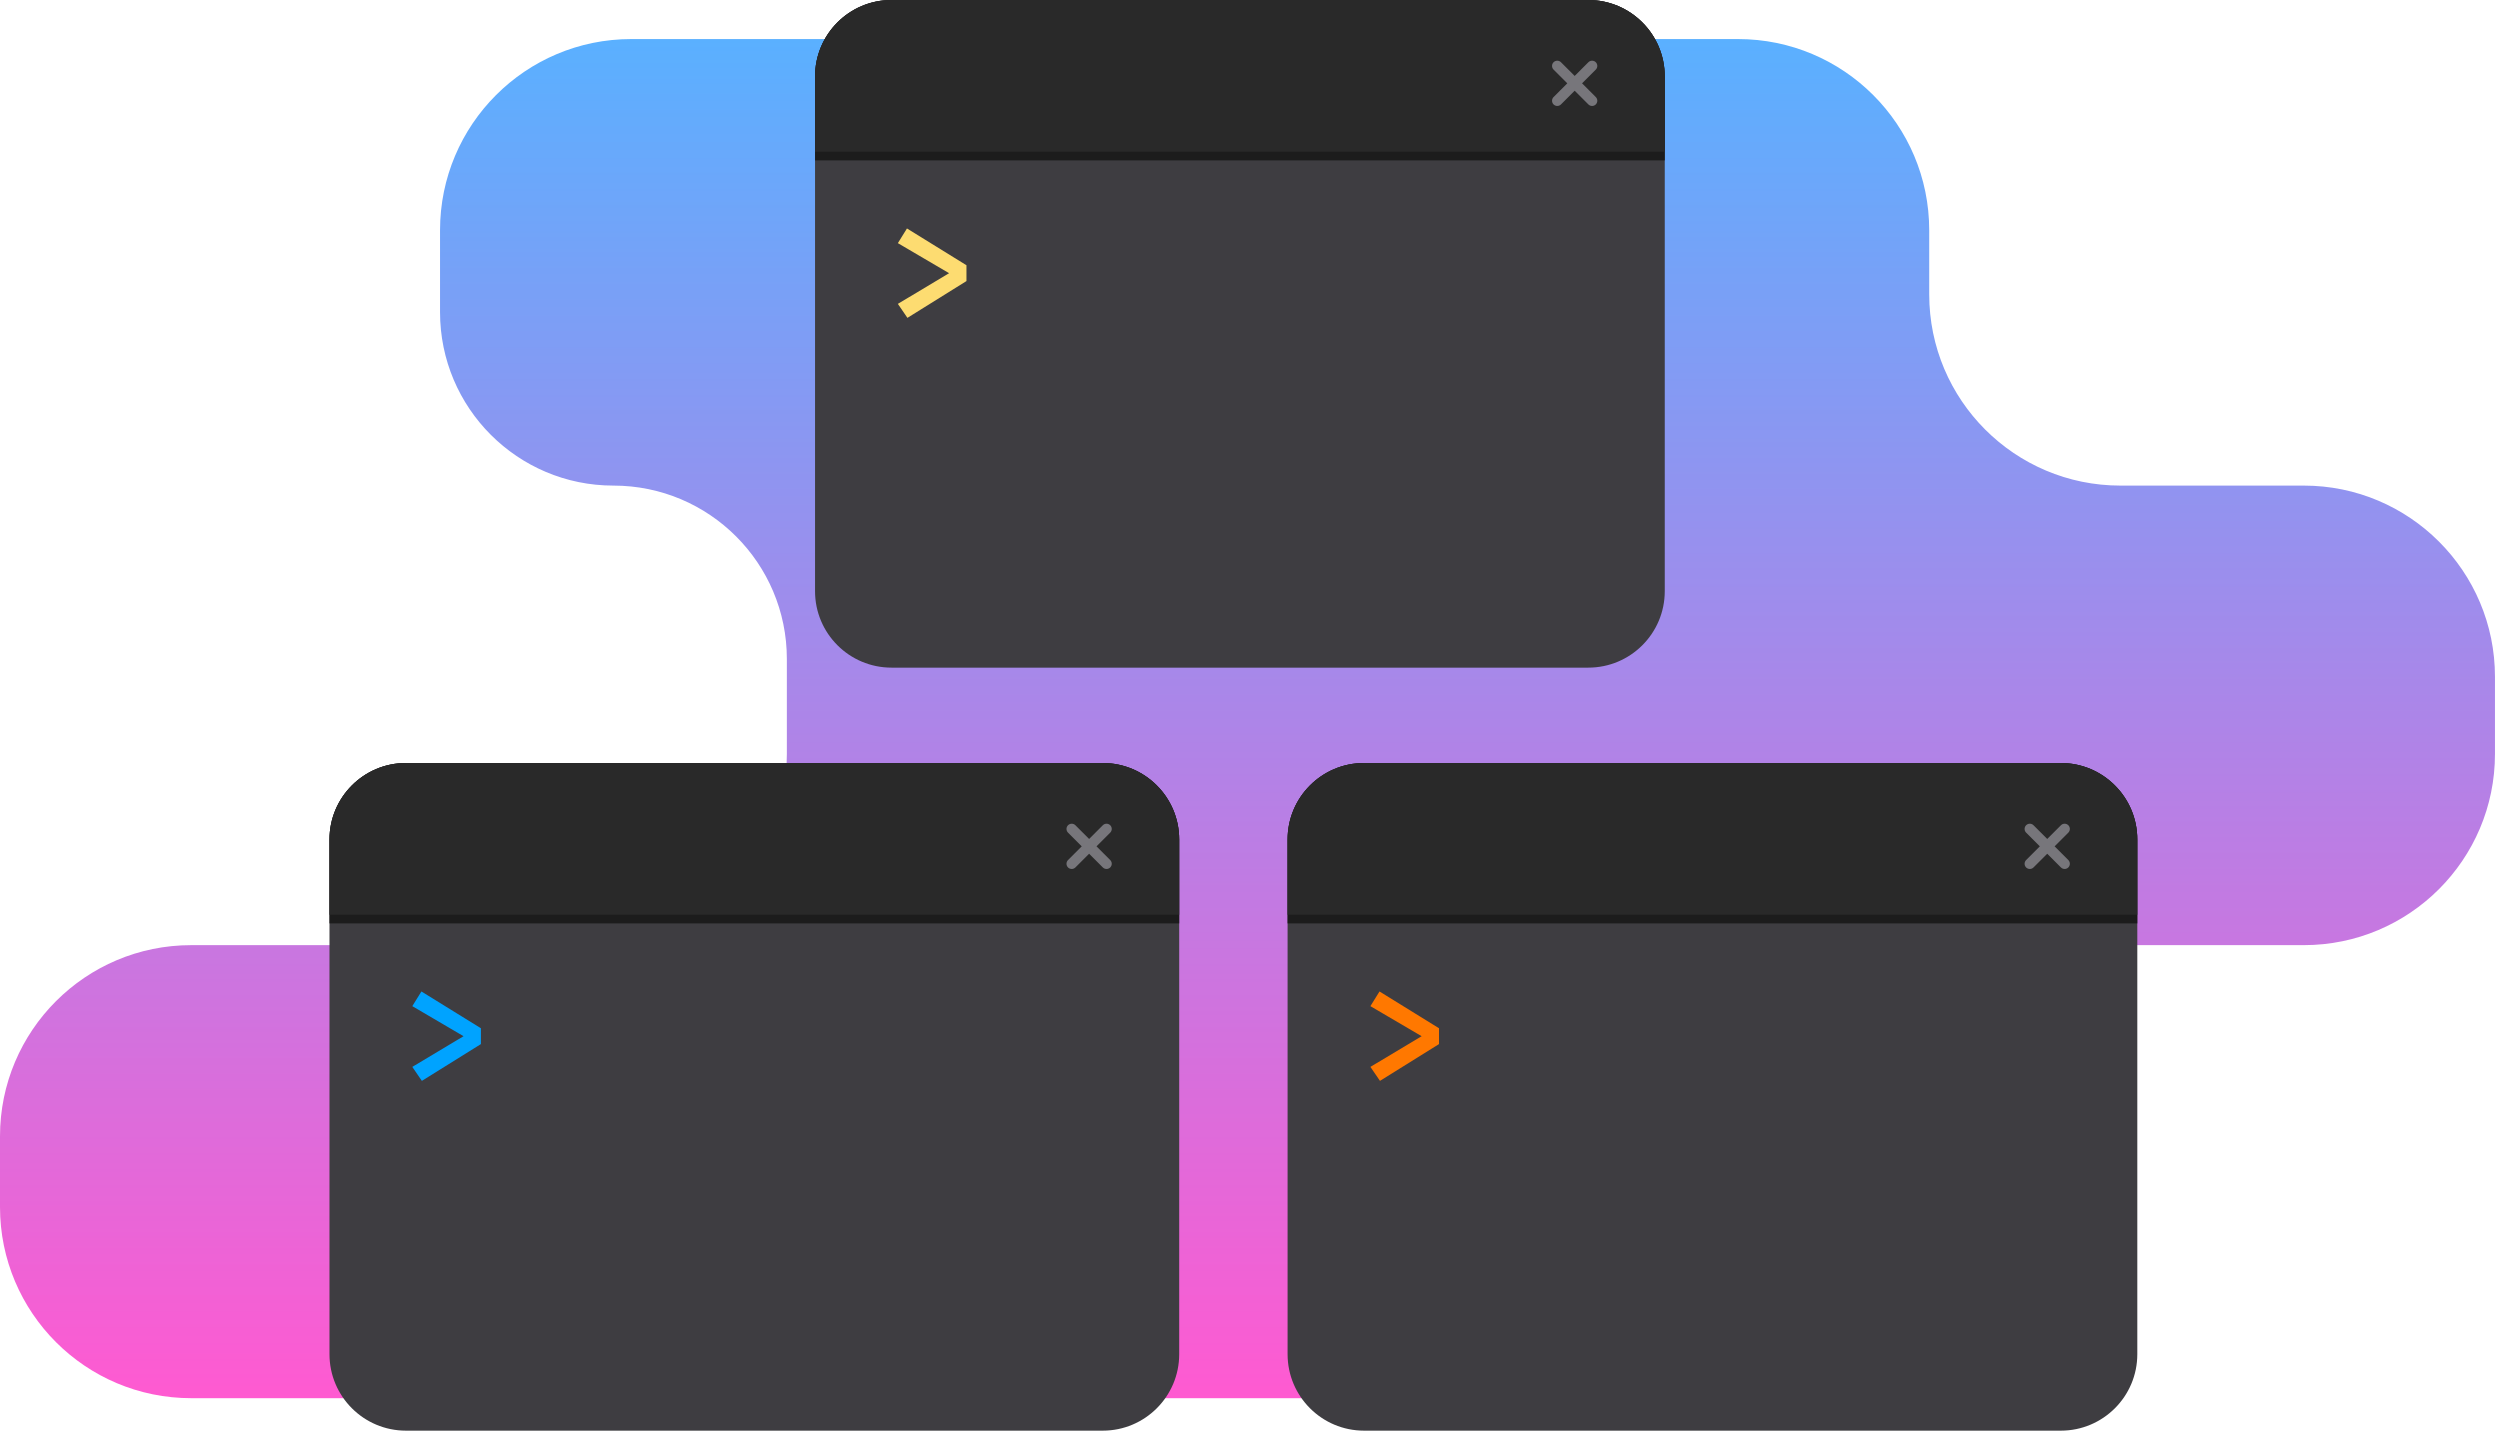
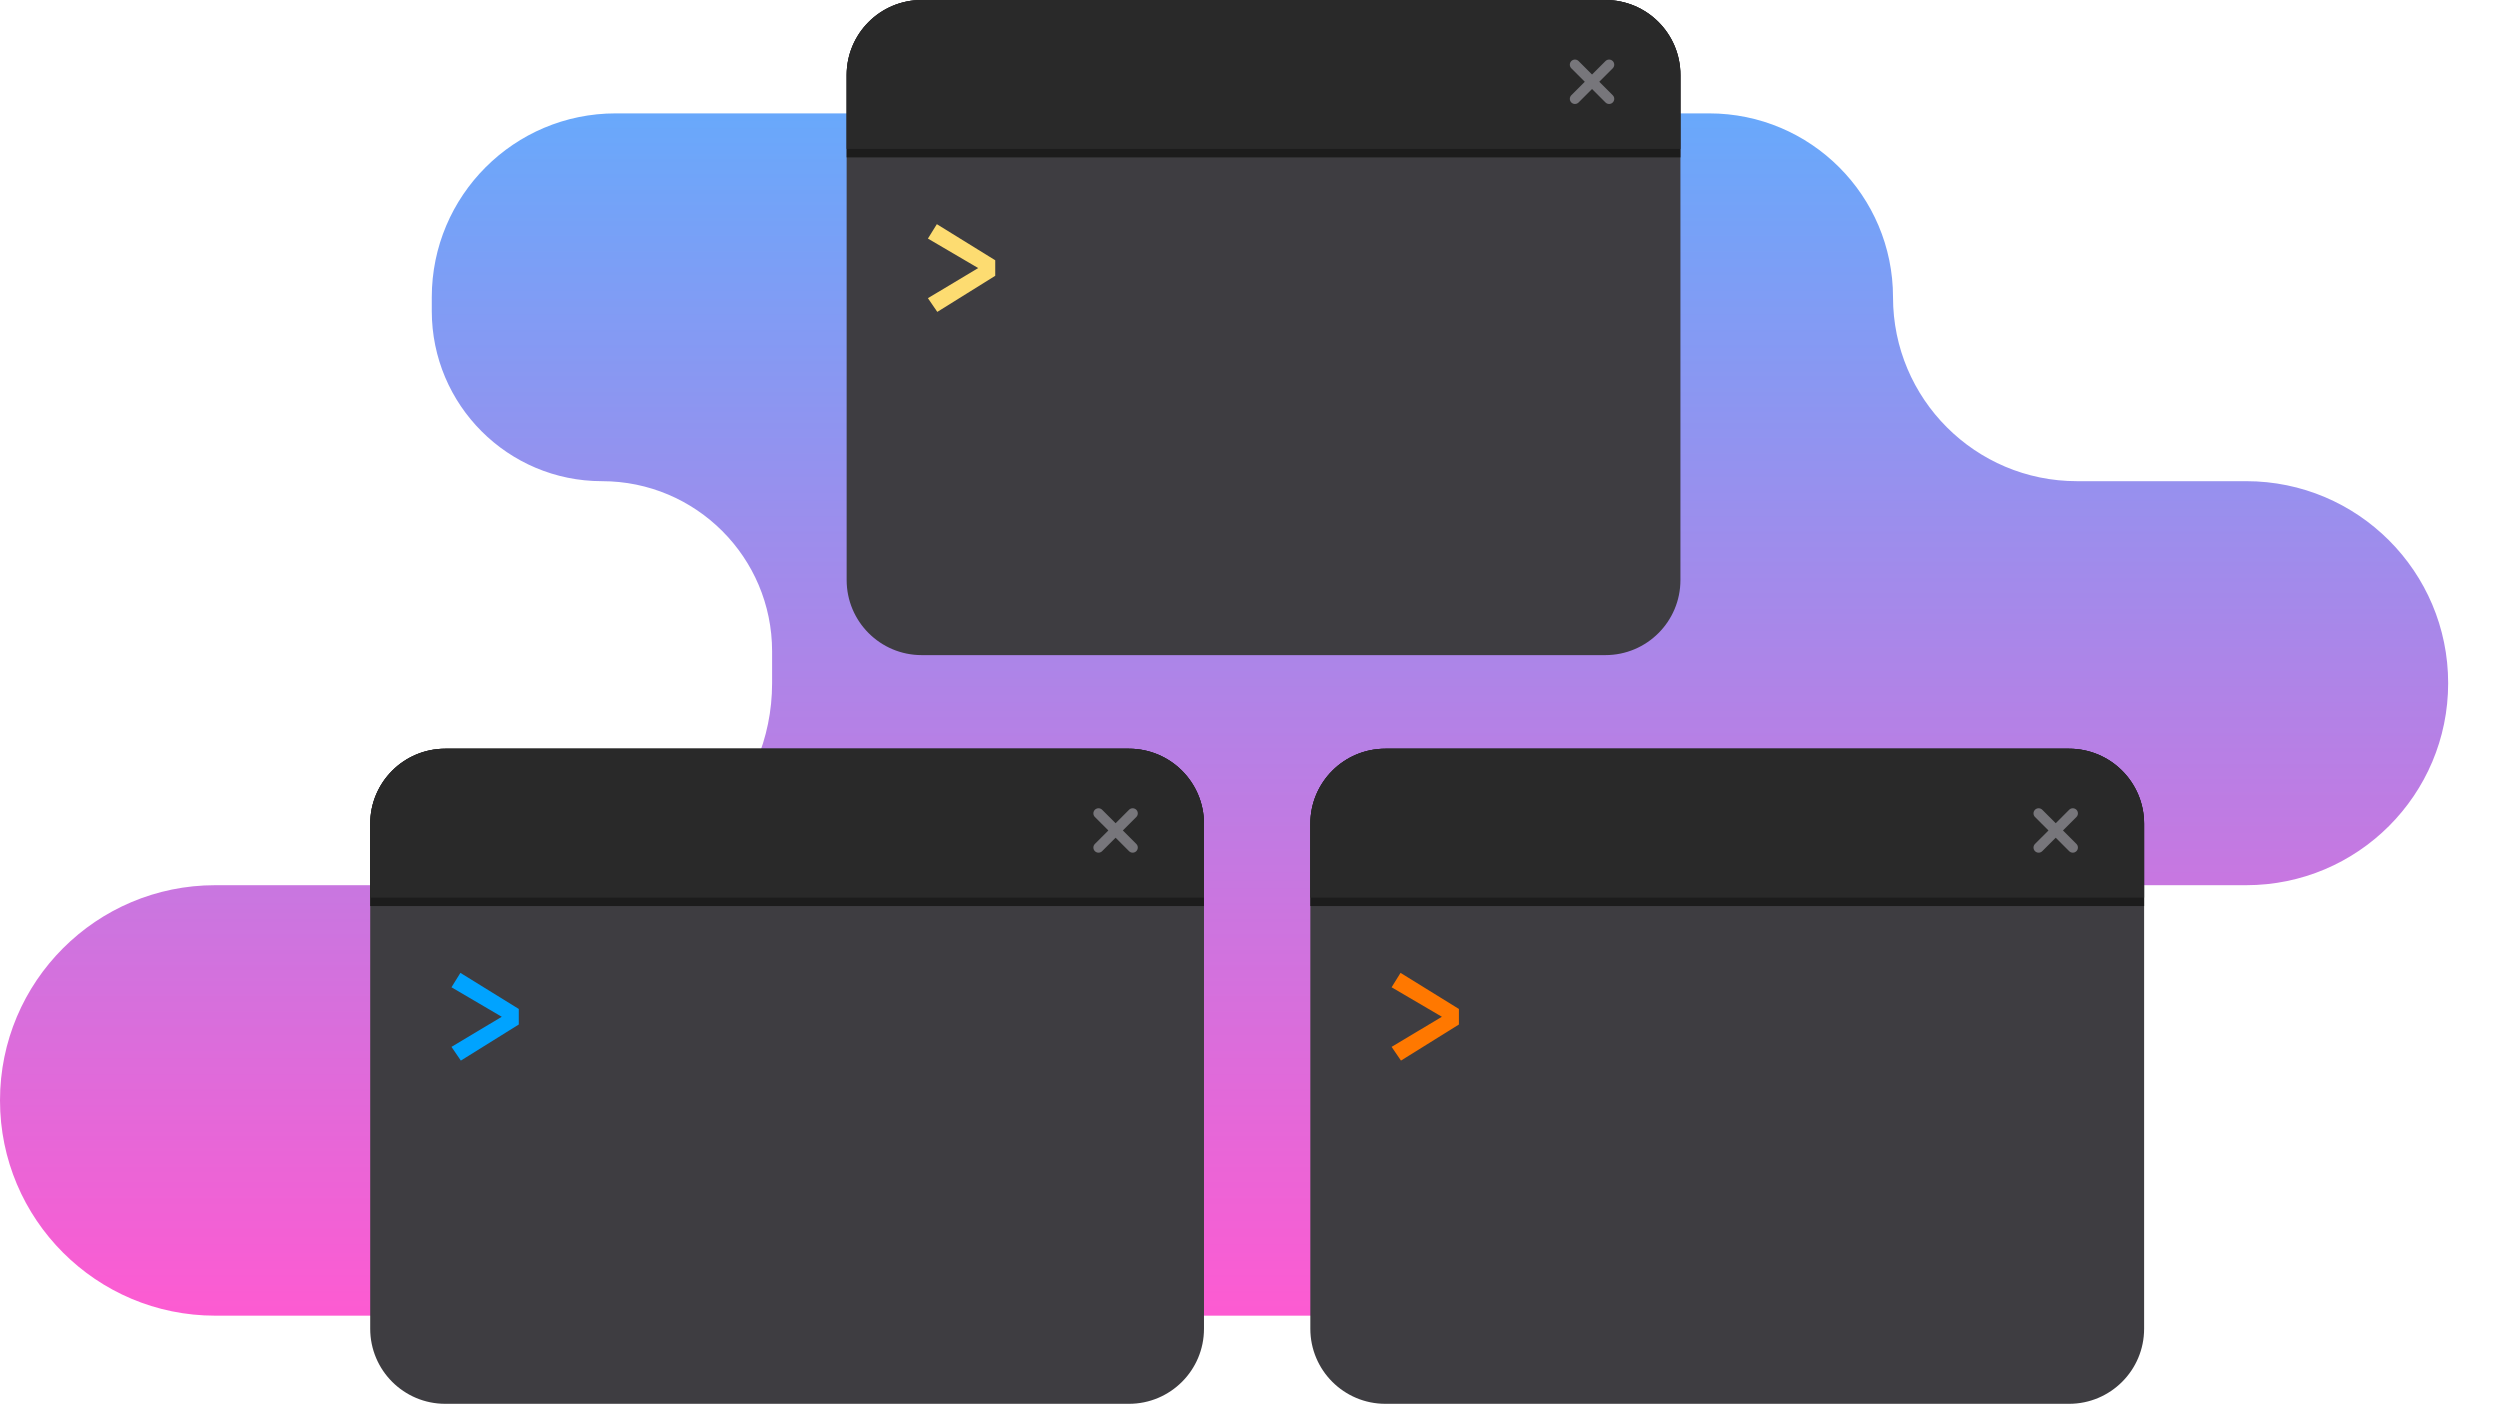
- <svg xmlns="http://www.w3.org/2000/svg" width="523" height="300" viewBox="0 0 523 300" fill="none">
-   <path d="M363.592 8.172H132.055C109.964 8.172 92.055 26.08 92.055 48.172V65.309C92.055 85.345 108.297 101.587 128.333 101.587C148.369 101.587 164.611 117.829 164.611 137.865V157.724C164.611 179.815 146.702 197.724 124.611 197.724H40C17.909 197.724 0 215.632 0 237.724V252.5C0 274.591 17.909 292.5 40 292.5H326.86C348.952 292.5 366.86 274.591 366.86 252.5V237.724C366.86 215.632 384.769 197.724 406.86 197.724H481.948C504.04 197.724 521.948 179.815 521.948 157.724V141.587C521.948 119.496 504.04 101.587 481.948 101.587H443.592C421.5 101.587 403.592 83.679 403.592 61.587V48.172C403.592 26.08 385.683 8.172 363.592 8.172Z" fill="url(#paint0_linear_33_641)" />
-   <rect x="68.928" y="159.623" width="177.762" height="139.67" rx="16" fill="#3E3D41" />
-   <path d="M88.158 207.415L100.606 215.111V218.423L88.254 226.119L86.254 223.191L96.974 216.775L86.254 210.487L88.158 207.415Z" fill="#00A3FF" />
-   <path d="M68.928 175.623C68.928 166.786 76.091 159.623 84.928 159.623H230.69C239.526 159.623 246.69 166.786 246.69 175.623V193.18H68.928V175.623Z" fill="#1C1C1C" />
-   <path d="M68.928 175.623C68.928 166.786 76.091 159.623 84.928 159.623H230.69C239.526 159.623 246.69 166.786 246.69 175.623V191.366H68.928V175.623Z" fill="#292929" />
-   <path d="M224.198 172.321C223.91 172.322 223.633 172.436 223.429 172.64C223.224 172.845 223.109 173.123 223.109 173.413C223.109 173.703 223.224 173.981 223.429 174.186L226.299 177.055L223.429 179.925C223.224 180.13 223.109 180.408 223.109 180.697C223.109 180.987 223.224 181.265 223.429 181.47C223.634 181.675 223.912 181.79 224.202 181.79C224.492 181.79 224.77 181.675 224.974 181.47L227.844 178.601L230.714 181.47C230.919 181.675 231.197 181.79 231.486 181.79C231.776 181.79 232.054 181.675 232.259 181.47C232.464 181.265 232.579 180.987 232.579 180.697C232.579 180.408 232.464 180.13 232.259 179.925L229.389 177.055L232.259 174.186C232.464 173.981 232.579 173.703 232.579 173.413C232.579 173.123 232.464 172.845 232.259 172.64C232.157 172.538 232.036 172.457 231.902 172.402C231.769 172.347 231.626 172.319 231.482 172.32C231.194 172.321 230.917 172.436 230.714 172.64L227.844 175.51L224.974 172.64C224.872 172.538 224.751 172.457 224.618 172.402C224.484 172.347 224.342 172.319 224.197 172.32L224.198 172.321Z" fill="#77767B" />
-   <rect x="269.363" y="159.623" width="177.762" height="139.67" rx="16" fill="#3E3D41" />
-   <path d="M269.363 175.623C269.363 166.786 276.527 159.623 285.363 159.623H431.125C439.961 159.623 447.125 166.786 447.125 175.623V193.18H269.363V175.623Z" fill="#1C1C1C" />
-   <path d="M269.363 175.623C269.363 166.786 276.527 159.623 285.363 159.623H431.125C439.961 159.623 447.125 166.786 447.125 175.623V191.366H269.363V175.623Z" fill="#292929" />
-   <path d="M424.633 172.321C424.345 172.322 424.069 172.436 423.864 172.64C423.659 172.845 423.544 173.123 423.544 173.413C423.544 173.703 423.659 173.981 423.864 174.186L426.734 177.055L423.864 179.925C423.659 180.13 423.544 180.408 423.544 180.697C423.544 180.987 423.659 181.265 423.864 181.47C424.069 181.675 424.347 181.79 424.637 181.79C424.927 181.79 425.205 181.675 425.41 181.47L428.279 178.601L431.149 181.47C431.354 181.675 431.632 181.79 431.922 181.79C432.211 181.79 432.489 181.675 432.694 181.47C432.899 181.265 433.014 180.987 433.014 180.697C433.014 180.408 432.899 180.13 432.694 179.925L429.825 177.055L432.694 174.186C432.899 173.981 433.014 173.703 433.014 173.413C433.014 173.123 432.899 172.845 432.694 172.64C432.592 172.538 432.471 172.457 432.338 172.402C432.204 172.347 432.061 172.319 431.917 172.32C431.629 172.321 431.353 172.436 431.149 172.64L428.279 175.51L425.41 172.64C425.308 172.538 425.187 172.457 425.053 172.402C424.92 172.347 424.777 172.319 424.633 172.32L424.633 172.321Z" fill="#77767B" />
-   <path d="M288.593 207.415L301.041 215.111V218.423L288.689 226.119L286.689 223.191L297.409 216.775L286.689 210.487L288.593 207.415Z" fill="#FF7800" />
-   <rect x="170.506" width="177.762" height="139.67" rx="16" fill="#3E3D41" />
-   <path d="M170.506 16C170.506 7.163 177.67 0 186.506 0H332.268C341.104 0 348.268 7.163 348.268 16V33.557H170.506V16Z" fill="#1C1C1C" />
-   <path d="M170.506 16C170.506 7.163 177.67 0 186.506 0H332.268C341.104 0 348.268 7.163 348.268 16V31.743H170.506V16Z" fill="#292929" />
-   <path d="M325.776 12.698C325.488 12.699 325.211 12.814 325.007 13.017C324.802 13.222 324.687 13.5 324.687 13.79C324.687 14.08 324.802 14.358 325.007 14.563L327.877 17.432L325.007 20.302C324.802 20.507 324.687 20.785 324.687 21.075C324.687 21.365 324.802 21.642 325.007 21.848C325.212 22.052 325.49 22.168 325.78 22.168C326.07 22.168 326.348 22.052 326.553 21.848L329.422 18.978L332.292 21.848C332.497 22.052 332.775 22.168 333.064 22.168C333.354 22.168 333.632 22.052 333.837 21.848C334.042 21.642 334.157 21.365 334.157 21.075C334.157 20.785 334.042 20.507 333.837 20.302L330.968 17.432L333.837 14.563C334.042 14.358 334.157 14.08 334.157 13.79C334.157 13.5 334.042 13.222 333.837 13.017C333.735 12.915 333.614 12.835 333.481 12.78C333.347 12.725 333.204 12.697 333.06 12.697C332.772 12.698 332.496 12.814 332.292 13.017L329.422 15.887L326.553 13.017C326.451 12.915 326.329 12.835 326.196 12.78C326.063 12.725 325.92 12.697 325.775 12.697L325.776 12.698Z" fill="#77767B" />
-   <path d="M189.736 47.793L202.184 55.489V58.801L189.832 66.497L187.832 63.569L198.552 57.153L187.832 50.865L189.736 47.793Z" fill="#FDDC71" />
+ <svg xmlns="http://www.w3.org/2000/svg" width="533" height="300" viewBox="0 0 533 300" fill="none">
+   <path d="M364.384 24.172H131.263C109.609 24.172 92.055 41.726 92.055 63.379V66.309C92.055 86.345 108.297 102.587 128.333 102.587C148.369 102.587 164.611 118.829 164.611 138.865V145.655C164.611 169.441 145.329 188.724 121.543 188.724H45.888C20.545 188.724 0 209.268 0 234.612C0 259.955 20.545 280.5 45.888 280.5H320.972C346.315 280.5 366.86 259.955 366.86 234.612C366.86 209.268 387.405 188.724 412.748 188.724H478.88C502.666 188.724 521.948 169.441 521.948 145.655C521.948 121.869 502.666 102.587 478.88 102.587H442.799C421.145 102.587 403.592 85.033 403.592 63.379C403.592 41.726 386.038 24.172 364.384 24.172Z" fill="url(#paint0_linear_44_343)" />
+   <rect x="78.928" y="159.623" width="177.762" height="139.67" rx="16" fill="#3E3D41" />
+   <path d="M98.158 207.415L110.606 215.111V218.423L98.254 226.119L96.254 223.191L106.974 216.775L96.254 210.487L98.158 207.415Z" fill="#00A3FF" />
+   <path d="M78.928 175.623C78.928 166.786 86.091 159.623 94.928 159.623H240.69C249.526 159.623 256.69 166.786 256.69 175.623V193.18H78.928V175.623Z" fill="#1C1C1C" />
+   <path d="M78.928 175.623C78.928 166.786 86.091 159.623 94.928 159.623H240.69C249.526 159.623 256.69 166.786 256.69 175.623V191.366H78.928V175.623Z" fill="#292929" />
+   <path d="M234.198 172.321C233.91 172.322 233.633 172.436 233.429 172.64C233.224 172.845 233.109 173.123 233.109 173.413C233.109 173.703 233.224 173.981 233.429 174.186L236.299 177.055L233.429 179.925C233.224 180.13 233.109 180.408 233.109 180.697C233.109 180.987 233.224 181.265 233.429 181.47C233.634 181.675 233.912 181.79 234.202 181.79C234.492 181.79 234.77 181.675 234.974 181.47L237.844 178.601L240.714 181.47C240.919 181.675 241.197 181.79 241.486 181.79C241.776 181.79 242.054 181.675 242.259 181.47C242.464 181.265 242.579 180.987 242.579 180.697C242.579 180.408 242.464 180.13 242.259 179.925L239.389 177.055L242.259 174.186C242.464 173.981 242.579 173.703 242.579 173.413C242.579 173.123 242.464 172.845 242.259 172.64C242.157 172.538 242.036 172.457 241.902 172.402C241.769 172.347 241.626 172.319 241.482 172.32C241.194 172.321 240.917 172.436 240.714 172.64L237.844 175.51L234.974 172.64C234.872 172.538 234.751 172.457 234.618 172.402C234.484 172.347 234.342 172.319 234.197 172.32L234.198 172.321Z" fill="#77767B" />
+   <rect x="279.363" y="159.623" width="177.762" height="139.67" rx="16" fill="#3E3D41" />
+   <path d="M279.363 175.623C279.363 166.786 286.527 159.623 295.363 159.623H441.125C449.962 159.623 457.125 166.786 457.125 175.623V193.18H279.363V175.623Z" fill="#1C1C1C" />
+   <path d="M279.363 175.623C279.363 166.786 286.527 159.623 295.363 159.623H441.125C449.962 159.623 457.125 166.786 457.125 175.623V191.366H279.363V175.623Z" fill="#292929" />
+   <path d="M434.633 172.321C434.345 172.322 434.069 172.436 433.864 172.64C433.659 172.845 433.544 173.123 433.544 173.413C433.544 173.703 433.659 173.981 433.864 174.186L436.734 177.055L433.864 179.925C433.659 180.13 433.544 180.408 433.544 180.697C433.544 180.987 433.659 181.265 433.864 181.47C434.069 181.675 434.347 181.79 434.637 181.79C434.927 181.79 435.205 181.675 435.41 181.47L438.279 178.601L441.149 181.47C441.354 181.675 441.632 181.79 441.922 181.79C442.211 181.79 442.489 181.675 442.694 181.47C442.899 181.265 443.014 180.987 443.014 180.697C443.014 180.408 442.899 180.13 442.694 179.925L439.825 177.055L442.694 174.186C442.899 173.981 443.014 173.703 443.014 173.413C443.014 173.123 442.899 172.845 442.694 172.64C442.592 172.538 442.471 172.457 442.338 172.402C442.204 172.347 442.061 172.319 441.917 172.32C441.629 172.321 441.353 172.436 441.149 172.64L438.279 175.51L435.41 172.64C435.308 172.538 435.187 172.457 435.053 172.402C434.92 172.347 434.777 172.319 434.633 172.32L434.633 172.321Z" fill="#77767B" />
+   <path d="M298.593 207.415L311.041 215.111V218.423L298.689 226.119L296.689 223.191L307.409 216.775L296.689 210.487L298.593 207.415Z" fill="#FF7800" />
+   <rect x="180.506" width="177.762" height="139.67" rx="16" fill="#3E3D41" />
+   <path d="M180.506 16C180.506 7.163 187.67 0 196.506 0H342.268C351.104 0 358.268 7.163 358.268 16V33.557H180.506V16Z" fill="#1C1C1C" />
+   <path d="M180.506 16C180.506 7.163 187.67 0 196.506 0H342.268C351.104 0 358.268 7.163 358.268 16V31.743H180.506V16Z" fill="#292929" />
+   <path d="M335.776 12.698C335.488 12.699 335.211 12.814 335.007 13.017C334.802 13.222 334.687 13.5 334.687 13.79C334.687 14.08 334.802 14.358 335.007 14.563L337.877 17.432L335.007 20.302C334.802 20.507 334.687 20.785 334.687 21.075C334.687 21.365 334.802 21.642 335.007 21.848C335.212 22.052 335.49 22.168 335.78 22.168C336.07 22.168 336.348 22.052 336.553 21.848L339.422 18.978L342.292 21.848C342.497 22.052 342.775 22.168 343.064 22.168C343.354 22.168 343.632 22.052 343.837 21.848C344.042 21.642 344.157 21.365 344.157 21.075C344.157 20.785 344.042 20.507 343.837 20.302L340.968 17.432L343.837 14.563C344.042 14.358 344.157 14.08 344.157 13.79C344.157 13.5 344.042 13.222 343.837 13.017C343.735 12.915 343.614 12.835 343.481 12.78C343.347 12.725 343.204 12.697 343.06 12.697C342.772 12.698 342.496 12.814 342.292 13.017L339.422 15.887L336.553 13.017C336.451 12.915 336.329 12.835 336.196 12.78C336.063 12.725 335.92 12.697 335.775 12.697L335.776 12.698Z" fill="#77767B" />
+   <path d="M199.736 47.793L212.184 55.489V58.801L199.832 66.497L197.832 63.569L208.552 57.153L197.832 50.865L199.736 47.793Z" fill="#FDDC71" />
  <defs>
-     <linearGradient id="paint0_linear_33_641" x1="260.974" y1="8.172" x2="260.974" y2="292.5" gradientUnits="userSpaceOnUse">
+     <linearGradient id="paint0_linear_44_343" x1="260.974" y1="-0.828" x2="260.974" y2="283.5" gradientUnits="userSpaceOnUse">
      <stop stop-color="#5AB0FF" />
      <stop offset="1" stop-color="#FF5AD1" />
    </linearGradient>
  </defs>
</svg>
